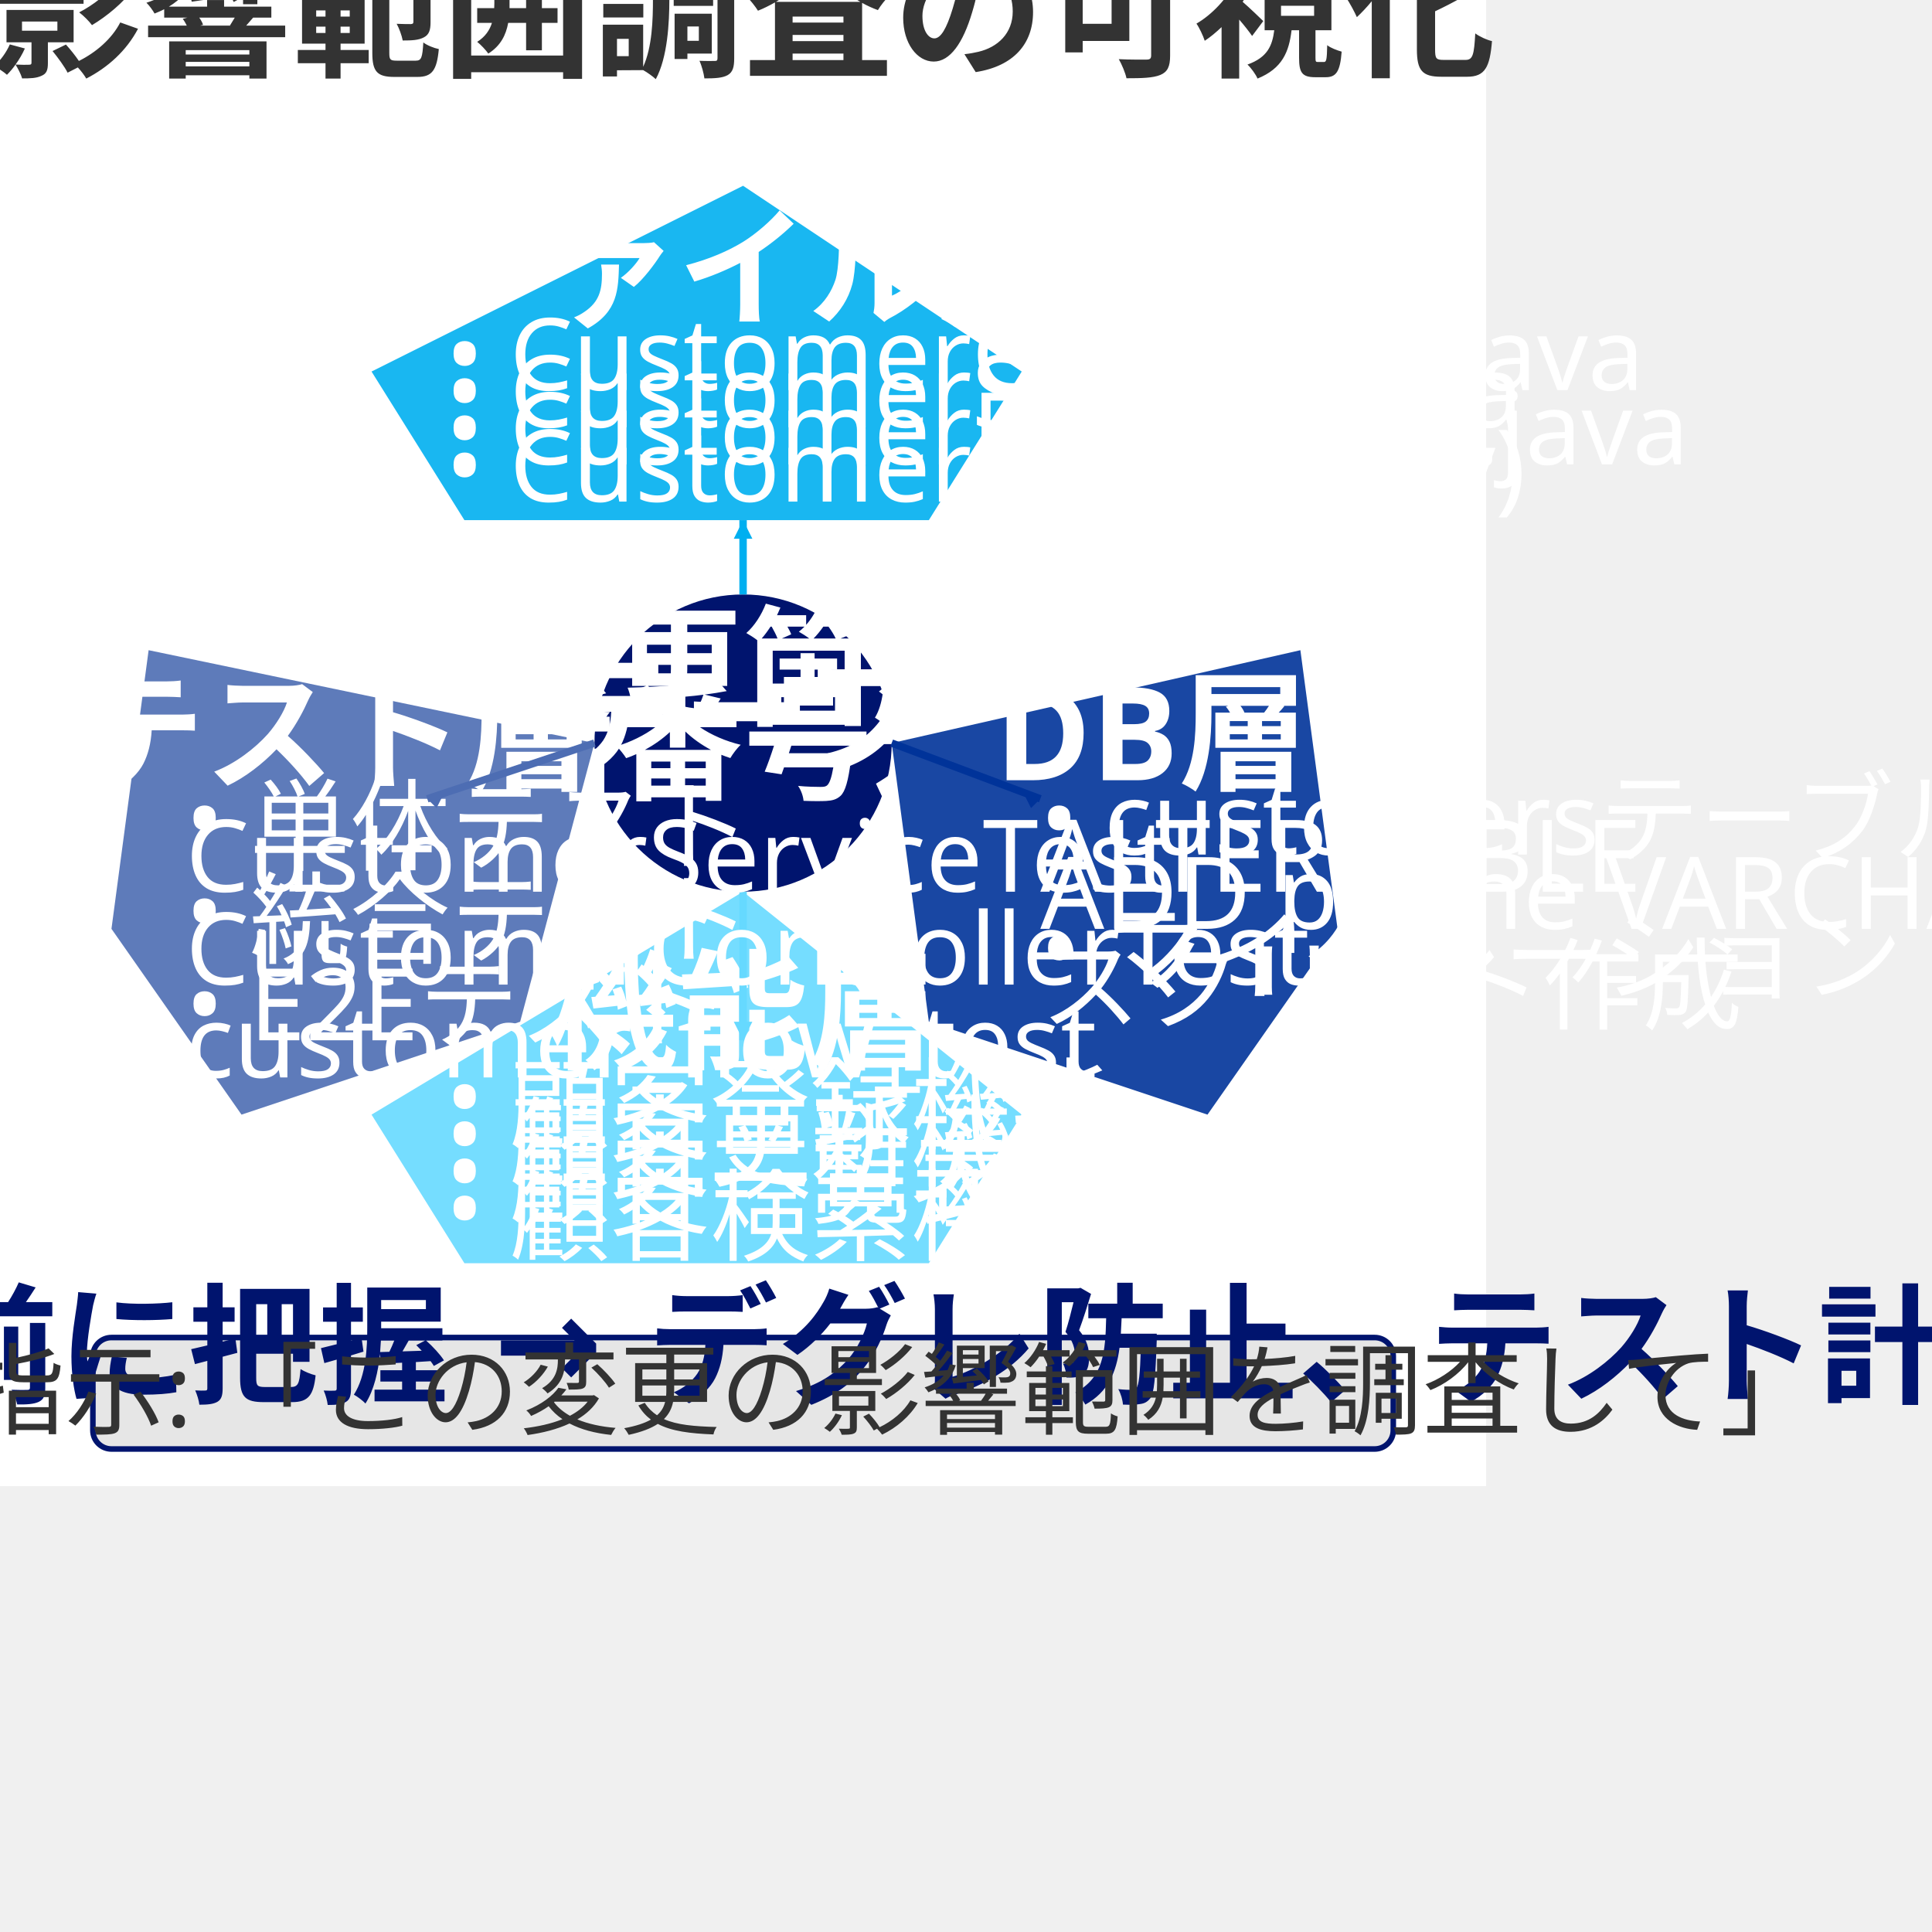
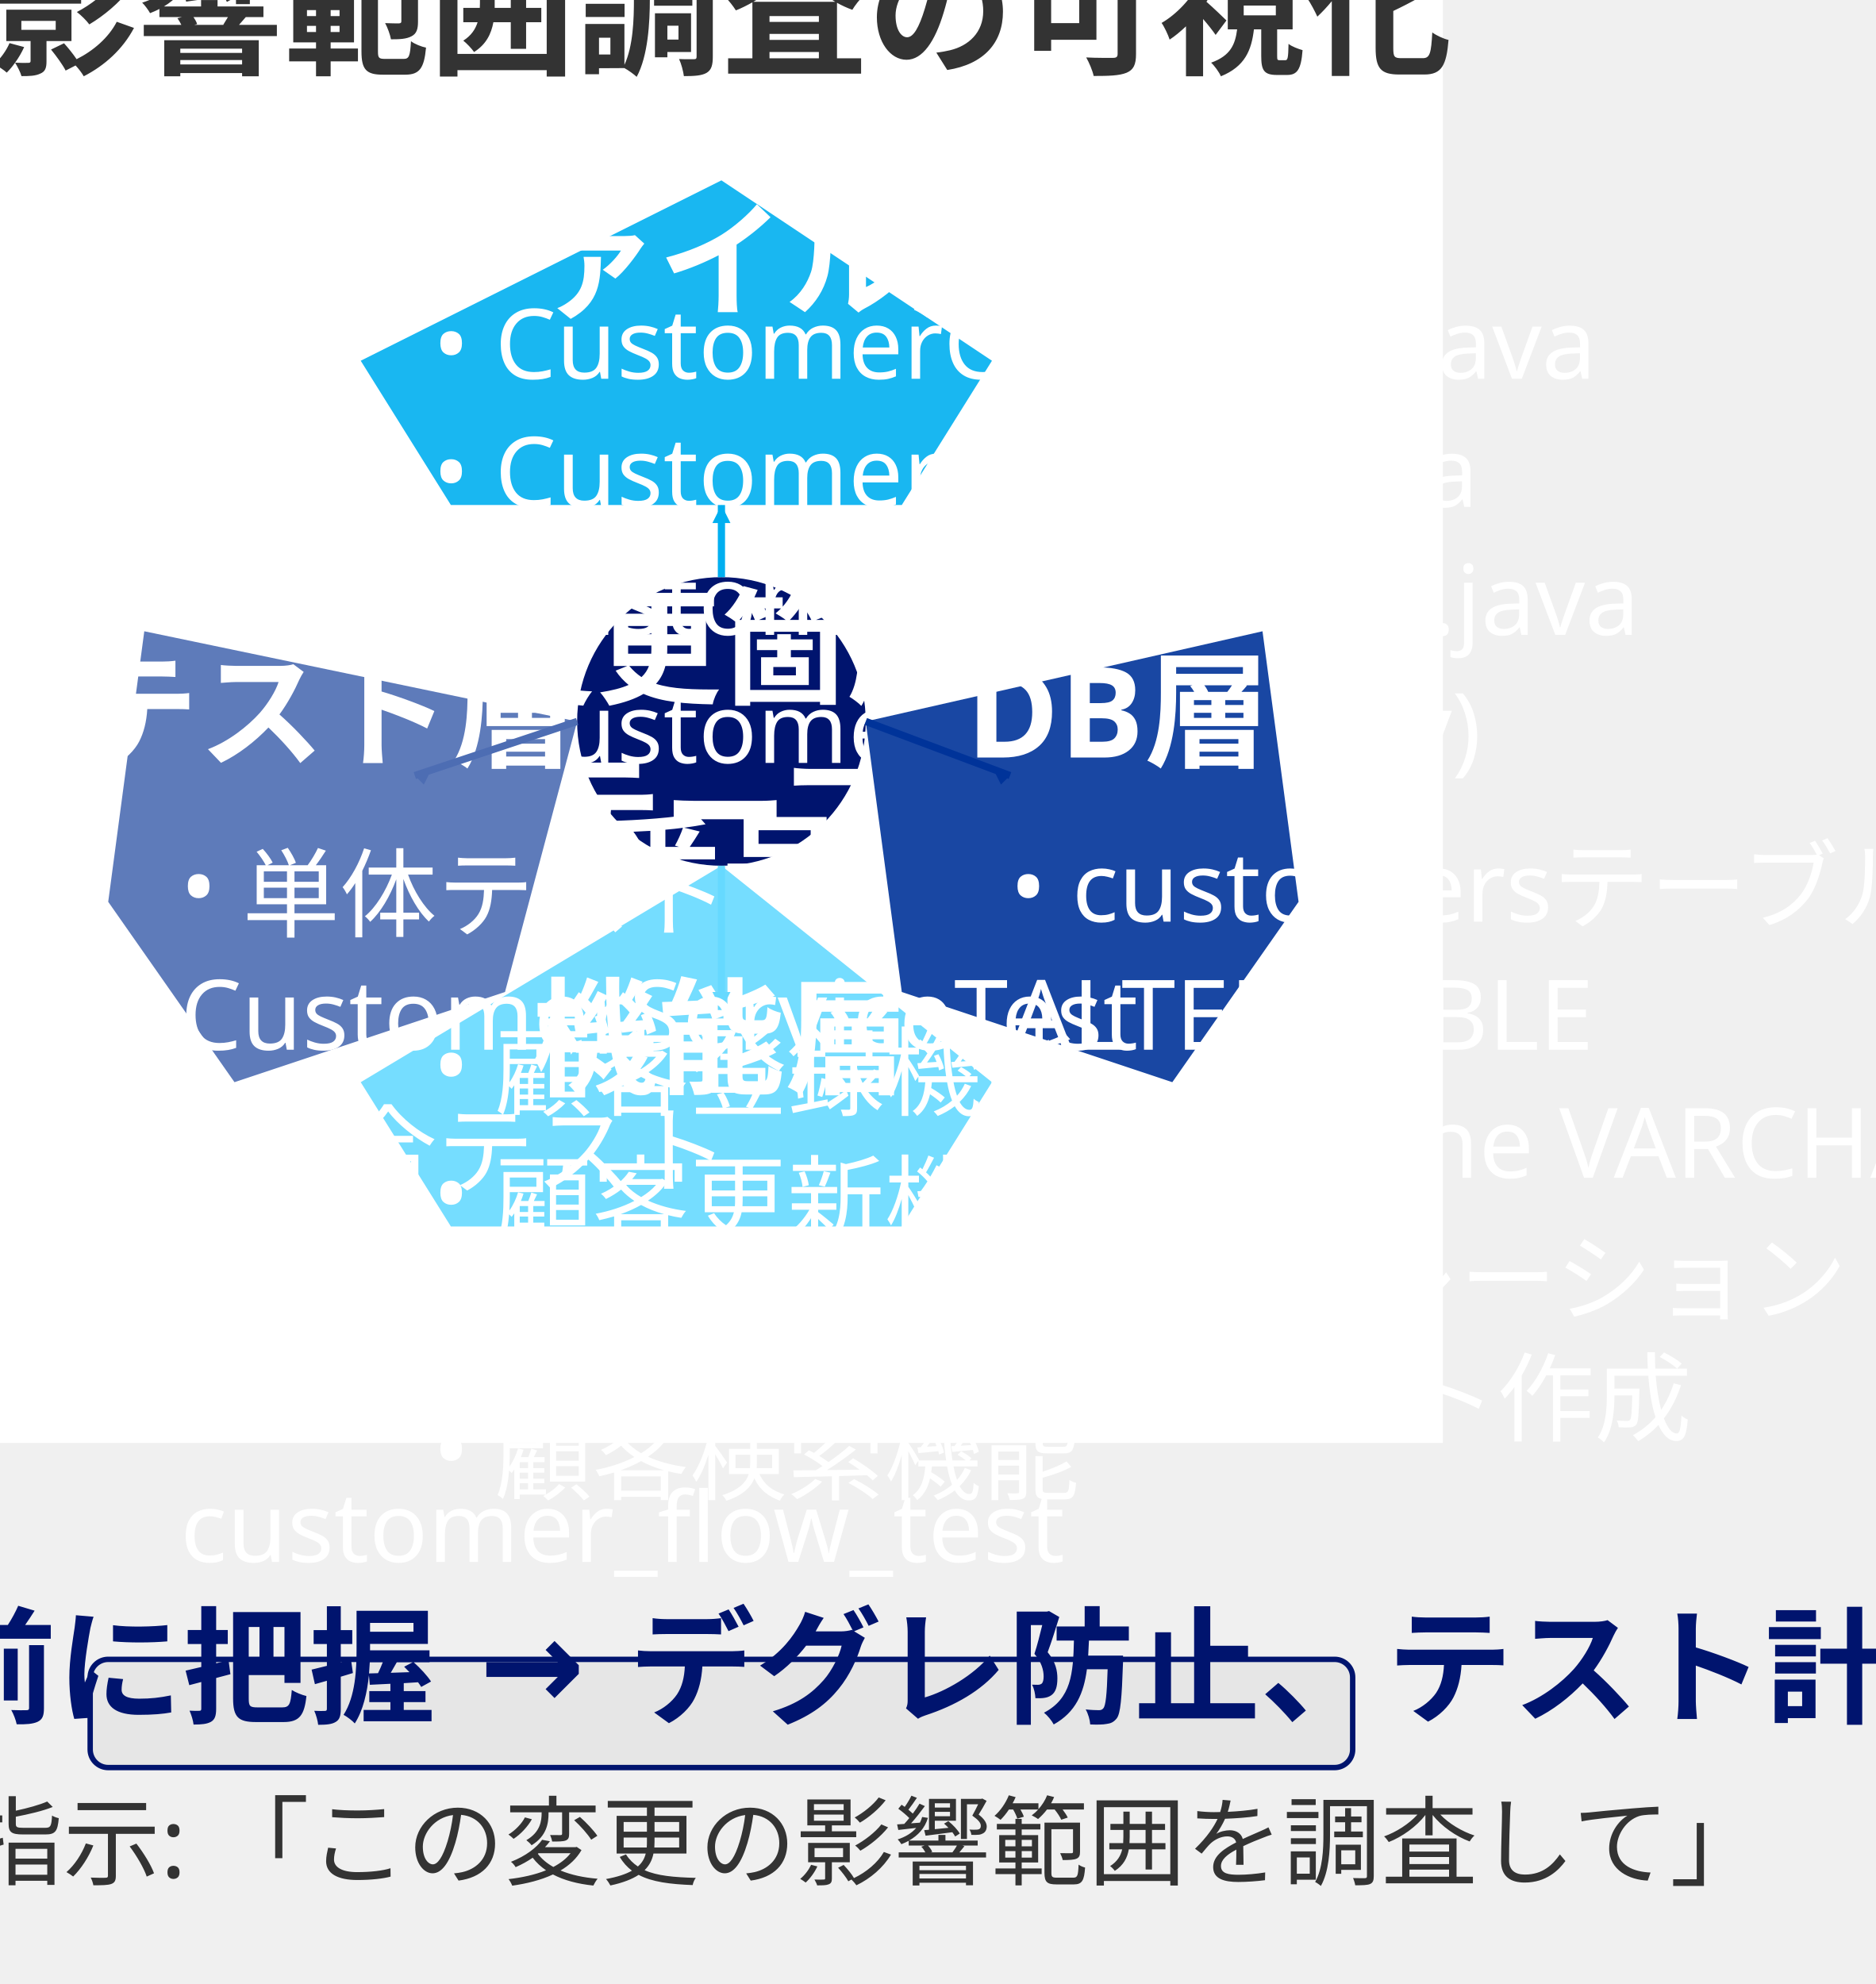
- <svg xmlns="http://www.w3.org/2000/svg" viewBox="0 0 1040 1040">
+ <svg xmlns="http://www.w3.org/2000/svg" viewBox="0 0 1040 1100">
  <defs>
    <style>
      .title { font-family: 'Noto Sans JP', sans-serif; font-size: 81px; font-weight: bold; fill: #333333; }
      .center-text { font-family: 'Noto Sans JP', sans-serif; font-size: 70px; font-weight: bold; fill: white; text-anchor: middle; }
      .layer-title { font-family: 'Noto Sans JP', sans-serif; font-size: 70px; font-weight: bold; fill: white; }
      .layer-text { font-family: 'Noto Sans JP', sans-serif; font-size: 54px; fill: white; }
    </style>
  </defs>
  <rect width="800" height="800" fill="#FFFFFF" />
  <text x="400" y="35" class="title" text-anchor="middle">影響範囲調査の可視化</text>
  <circle cx="400" cy="400" r="80" fill="#00146E" />
  <text x="400" y="385" class="center-text">変更箇所</text>
-   <text x="400" y="410" class="center-text" font-size="26">顧客テーブルに</text>
-   <text x="400" y="425" class="center-text" font-size="26">電話番号追加</text>
+   <text x="400" y="476" class="center-text" font-size="26">顧客テーブルに</text>
+   <text x="400" y="510" class="center-text" font-size="26">電話番号追加</text>
  <path d="M 400 100 L 550 200 L 500 280 L 250 280 L 200 200 Z" fill="#00AFF0" opacity="0.9" />
  <text x="400" y="170" class="layer-title" text-anchor="middle">ファイル層</text>
  <text x="240" y="210" class="layer-text">• CustomerController.java</text>
-   <text x="240" y="230" class="layer-text">• CustomerService.java</text>
-   <text x="240" y="250" class="layer-text">• CustomerRepository.java</text>
-   <text x="240" y="270" class="layer-text">• Customer.java (Entity)</text>
+   <text x="240" y="281" class="layer-text">• CustomerService.java</text>
+   <text x="240" y="352" class="layer-text">• CustomerRepository.java</text>
+   <text x="240" y="423" class="layer-text">• Customer.java (Entity)</text>
  <line x1="400" y1="320" x2="400" y2="280" stroke="#00AFF0" stroke-width="4" />
  <polygon points="400,280 395,290 405,290" fill="#00AFF0" />
  <path d="M 480 400 L 700 350 L 720 500 L 650 600 L 500 550 Z" fill="#003399" opacity="0.9" />
  <text x="620" y="420" class="layer-title" text-anchor="middle">DB層</text>
-   <text x="560" y="460" class="layer-text">• customersテーブル</text>
-   <text x="560" y="480" class="layer-text">  ALTER TABLE</text>
-   <text x="560" y="500" class="layer-text">  ADD phone VARCHAR</text>
-   <text x="560" y="530" class="layer-text">• マイグレーション</text>
-   <text x="560" y="550" class="layer-text">  スクリプト作成</text>
+   <text x="560" y="511" class="layer-text">• customersテーブル</text>
+   <text x="560" y="582" class="layer-text">  ALTER TABLE</text>
+   <text x="560" y="653" class="layer-text">  ADD phone VARCHAR</text>
+   <text x="560" y="724" class="layer-text">• マイグレーション</text>
+   <text x="560" y="795" class="layer-text">  スクリプト作成</text>
  <line x1="480" y1="400" x2="560" y2="430" stroke="#003399" stroke-width="4" />
  <polygon points="560,430 550,425 555,435" fill="#003399" />
  <path d="M 400 480 L 550 600 L 500 680 L 250 680 L 200 600 Z" fill="#66D9FF" opacity="0.9" />
-   <text x="400" y="570" class="layer-title" text-anchor="middle">機能層</text>
+   <text x="400" y="601" class="layer-title" text-anchor="middle">機能層</text>
  <text x="240" y="610" class="layer-text">• 顧客登録機能</text>
-   <text x="240" y="630" class="layer-text">• 顧客更新機能</text>
-   <text x="240" y="650" class="layer-text">• 顧客一覧表示</text>
-   <text x="240" y="670" class="layer-text">• 顧客検索機能</text>
+   <text x="240" y="681" class="layer-text">• 顧客更新機能</text>
+   <text x="240" y="752" class="layer-text">• 顧客一覧表示</text>
+   <text x="240" y="823" class="layer-text">• 顧客検索機能</text>
  <line x1="400" y1="480" x2="400" y2="560" stroke="#66D9FF" stroke-width="4" />
  <polygon points="400,560 395,550 405,550" fill="#66D9FF" />
  <path d="M 320 400 L 80 350 L 60 500 L 130 600 L 280 550 Z" fill="#4D6DB3" opacity="0.9" />
  <text x="180" y="420" class="layer-title" text-anchor="middle">テスト層</text>
-   <text x="100" y="460" class="layer-text">• 単体テスト</text>
-   <text x="100" y="480" class="layer-text">  CustomerServiceTest</text>
-   <text x="100" y="510" class="layer-text">• 統合テスト</text>
-   <text x="100" y="530" class="layer-text">  CustomerControllerTest</text>
-   <text x="100" y="560" class="layer-text">• E2Eテスト</text>
-   <text x="100" y="580" class="layer-text">  customer_flow_test</text>
+   <text x="100" y="511" class="layer-text">• 単体テスト</text>
+   <text x="100" y="582" class="layer-text">  CustomerServiceTest</text>
+   <text x="100" y="653" class="layer-text">• 統合テスト</text>
+   <text x="100" y="724" class="layer-text">  CustomerControllerTest</text>
+   <text x="100" y="795" class="layer-text">• E2Eテスト</text>
+   <text x="100" y="866" class="layer-text">  customer_flow_test</text>
  <line x1="320" y1="400" x2="230" y2="430" stroke="#4D6DB3" stroke-width="4" />
  <polygon points="230,430 240,425 235,435" fill="#4D6DB3" />
-   <rect x="50" y="720" width="700" height="60" fill="#E6E6E6" stroke="#00146E" stroke-width="3" rx="10" />
-   <text x="400" y="750" style="font-family: 'Noto Sans JP', sans-serif; font-size: 70px; fill: #00146E; text-anchor: middle; font-weight: bold;">
+   <rect x="50" y="920" width="700" height="60" fill="#E6E6E6" stroke="#00146E" stroke-width="3" rx="10" />
+   <text x="400" y="950" style="font-family: 'Noto Sans JP', sans-serif; font-size: 70px; fill: #00146E; text-anchor: middle; font-weight: bold;">
    影響範囲を事前に把握 → デグレ防止、テスト計画立案
  </text>
-   <text x="400" y="768" style="font-family: 'Noto Sans JP', sans-serif; font-size: 54px; fill: #333333; text-anchor: middle;">
+   <text x="400" y="1041" style="font-family: 'Noto Sans JP', sans-serif; font-size: 54px; fill: #333333; text-anchor: middle;">
    AIへの指示: 「この変更の影響範囲を調査して」
  </text>
</svg>
